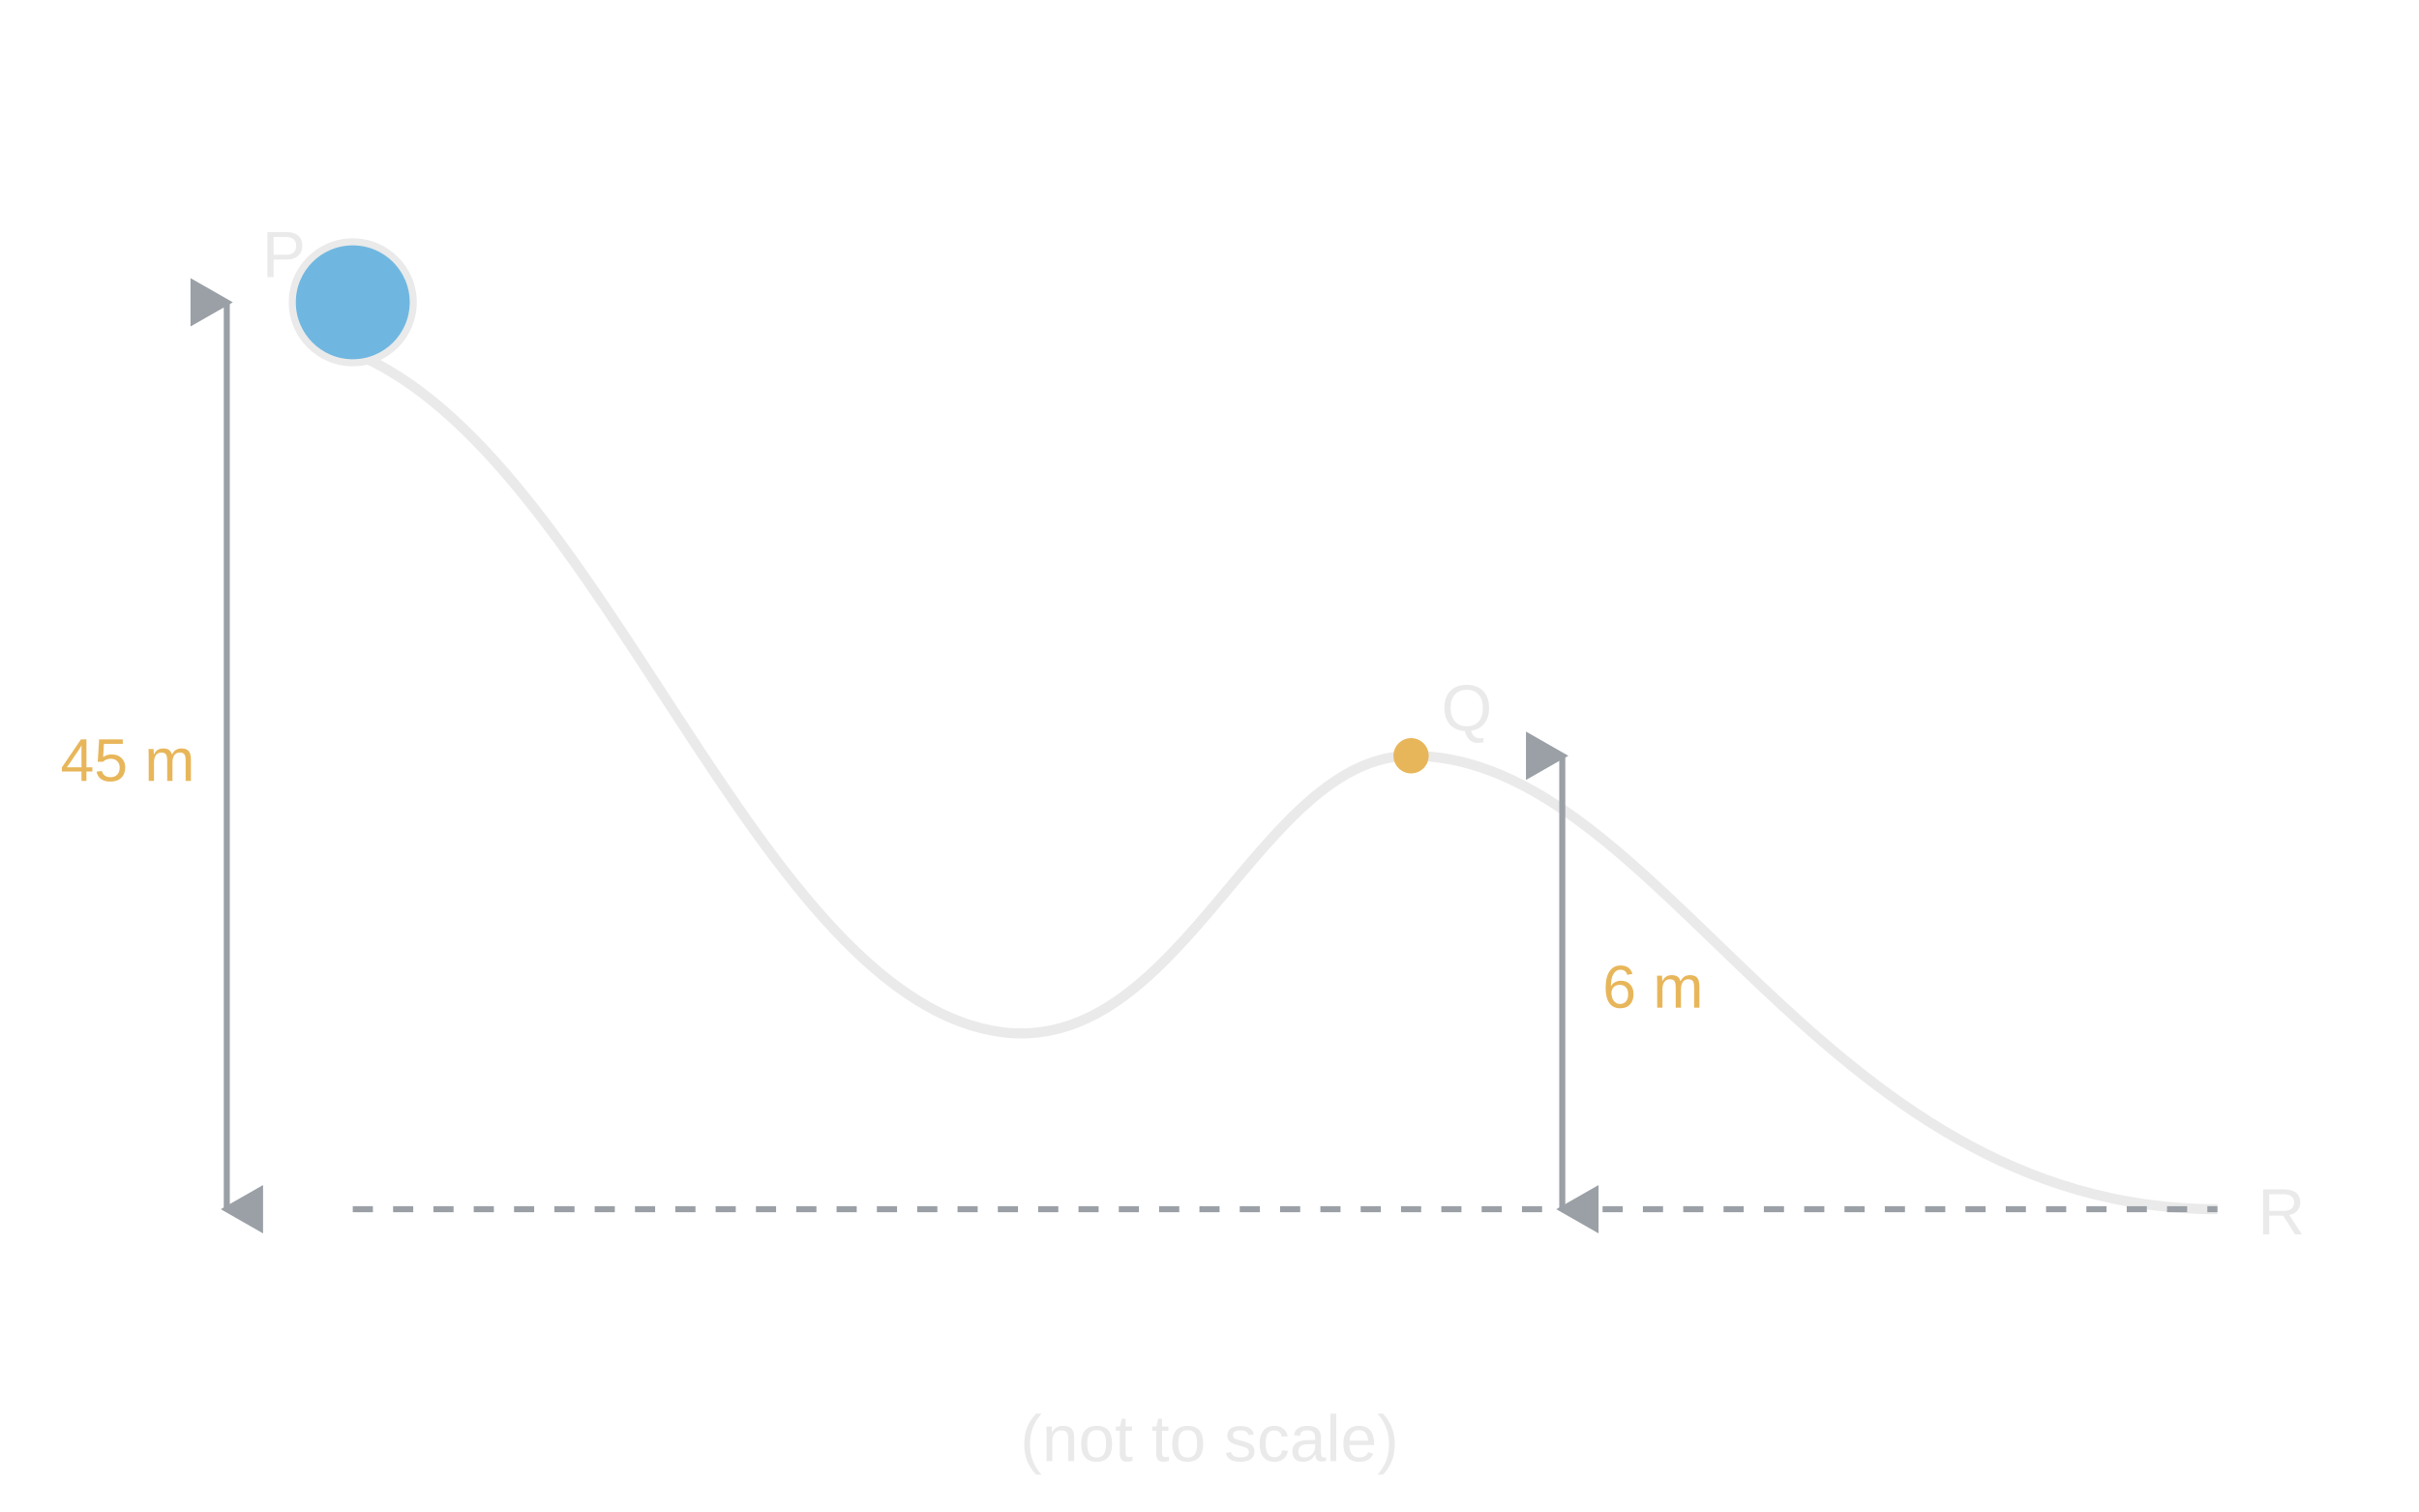
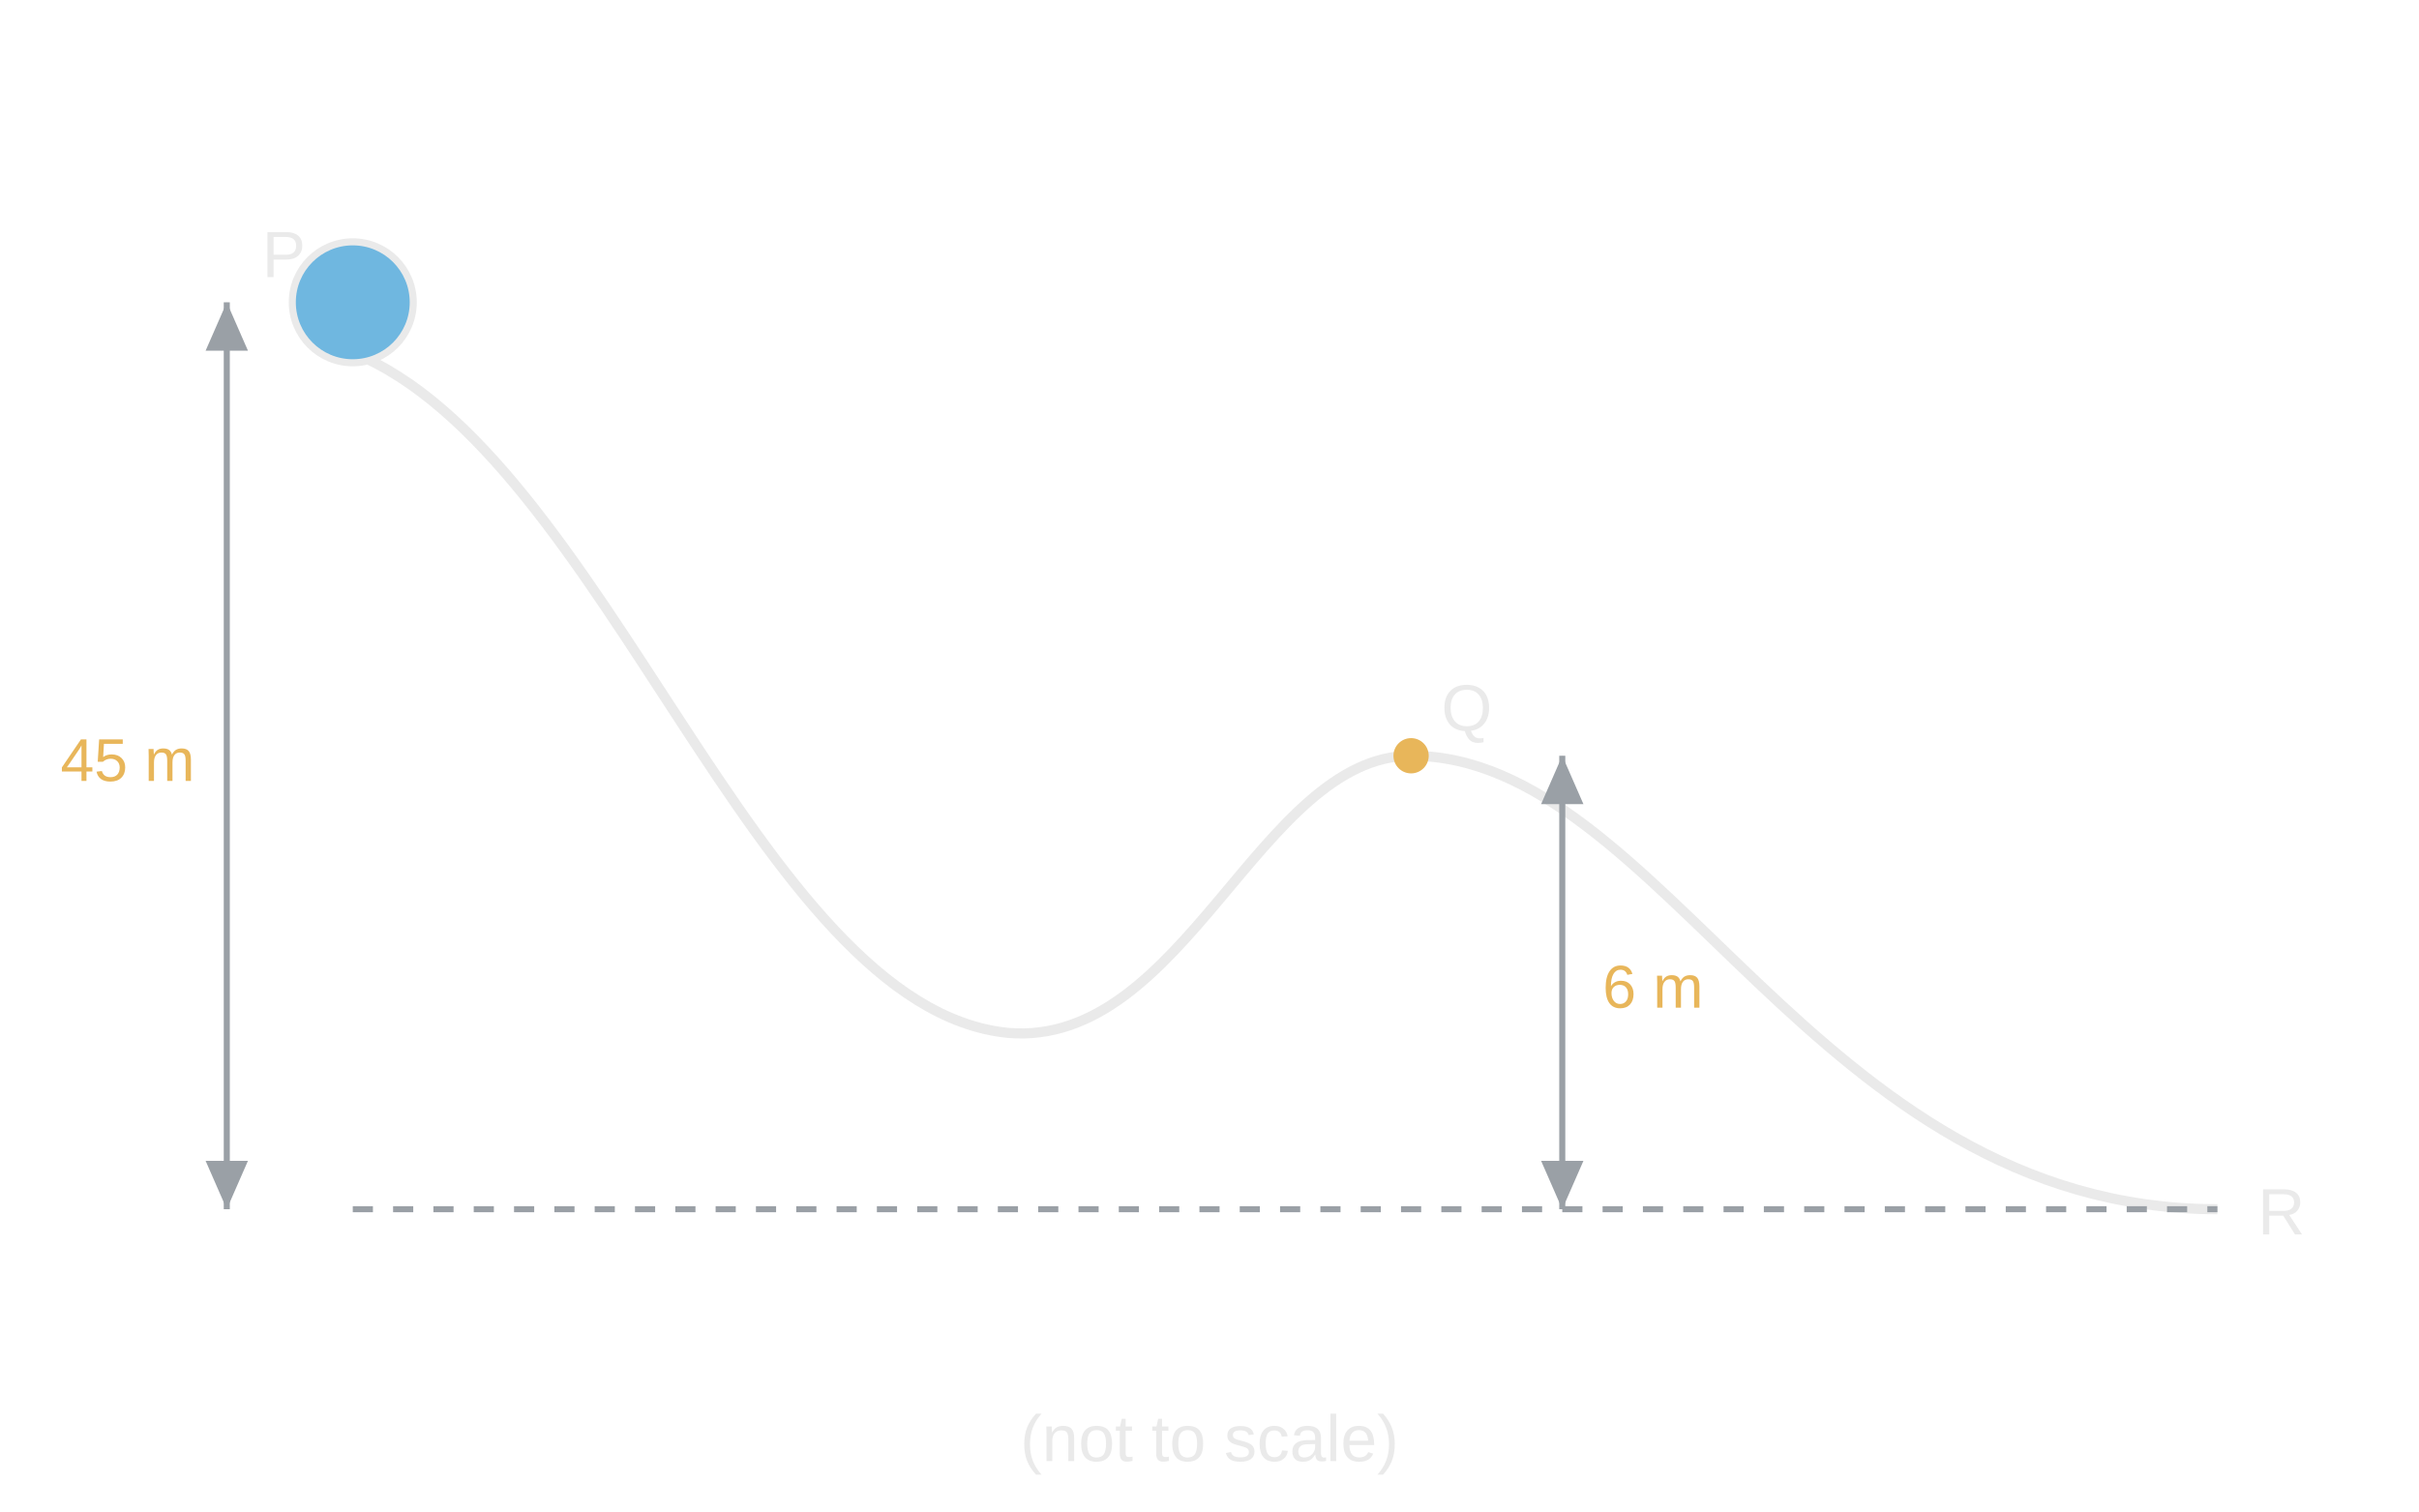
<svg xmlns="http://www.w3.org/2000/svg" viewBox="0 0 480 300" font-family="Segoe UI, Arial, sans-serif">
  <style>
    text { fill:#EAEAEA; font-size:13px; }
    .hill { stroke:#EAEAEA; stroke-width:2; fill:none; }
    .ball { fill:#6FB7E0; stroke:#EAEAEA; stroke-width:1.4; }
    .dim { stroke:#9AA0A6; stroke-width:1.2; fill:none; }
    .lbl { fill:#E8B65A; font-size:12px; }
  </style>
  <defs>
-     <marker id="p1" markerWidth="10" markerHeight="10" refX="4" refY="1" orient="auto">
-       <path d="M0,7 L4,0 L8,7 Z" fill="#9AA0A6" />
+     <marker id="p1" markerWidth="10" markerHeight="9" refX="8" refY="3.5" orient="auto-start-reverse">
+       <path d="M0,0 L8,3.5 L0,7 Z" fill="#9AA0A6" />
    </marker>
-     <marker id="p2" markerWidth="10" markerHeight="10" refX="4" refY="6" orient="auto">
-       <path d="M0,0 L4,7 L8,0 Z" fill="#9AA0A6" />
+     <marker id="p2" markerWidth="10" markerHeight="9" refX="8" refY="3.5" orient="auto">
+       <path d="M0,0 L8,3.5 L0,7 Z" fill="#9AA0A6" />
    </marker>
  </defs>
  <path class="hill" d="M70,70 C120,90 150,200 200,205 C235,208 250,150 280,150 C330,150 360,240 440,240" />
  <line class="dim" x1="70" y1="240" x2="440" y2="240" stroke-dasharray="4 4" />
  <circle class="ball" cx="70" cy="60" r="12" />
  <text x="52" y="55" fill="#EAEAEA">P</text>
  <circle cx="280" cy="150" r="3.5" fill="#E8B65A" />
  <text x="286" y="145" fill="#EAEAEA">Q</text>
  <text x="448" y="245" fill="#EAEAEA">R</text>
  <line class="dim" x1="45" y1="60" x2="45" y2="240" marker-start="url(#p1)" marker-end="url(#p2)" />
  <text class="lbl" x="12" y="155">45 m</text>
  <line class="dim" x1="310" y1="150" x2="310" y2="240" marker-start="url(#p1)" marker-end="url(#p2)" />
  <text class="lbl" x="318" y="200">6 m</text>
  <text x="240" y="290" text-anchor="middle" font-size="12" fill="#9AA0A6">(not to scale)</text>
</svg>
